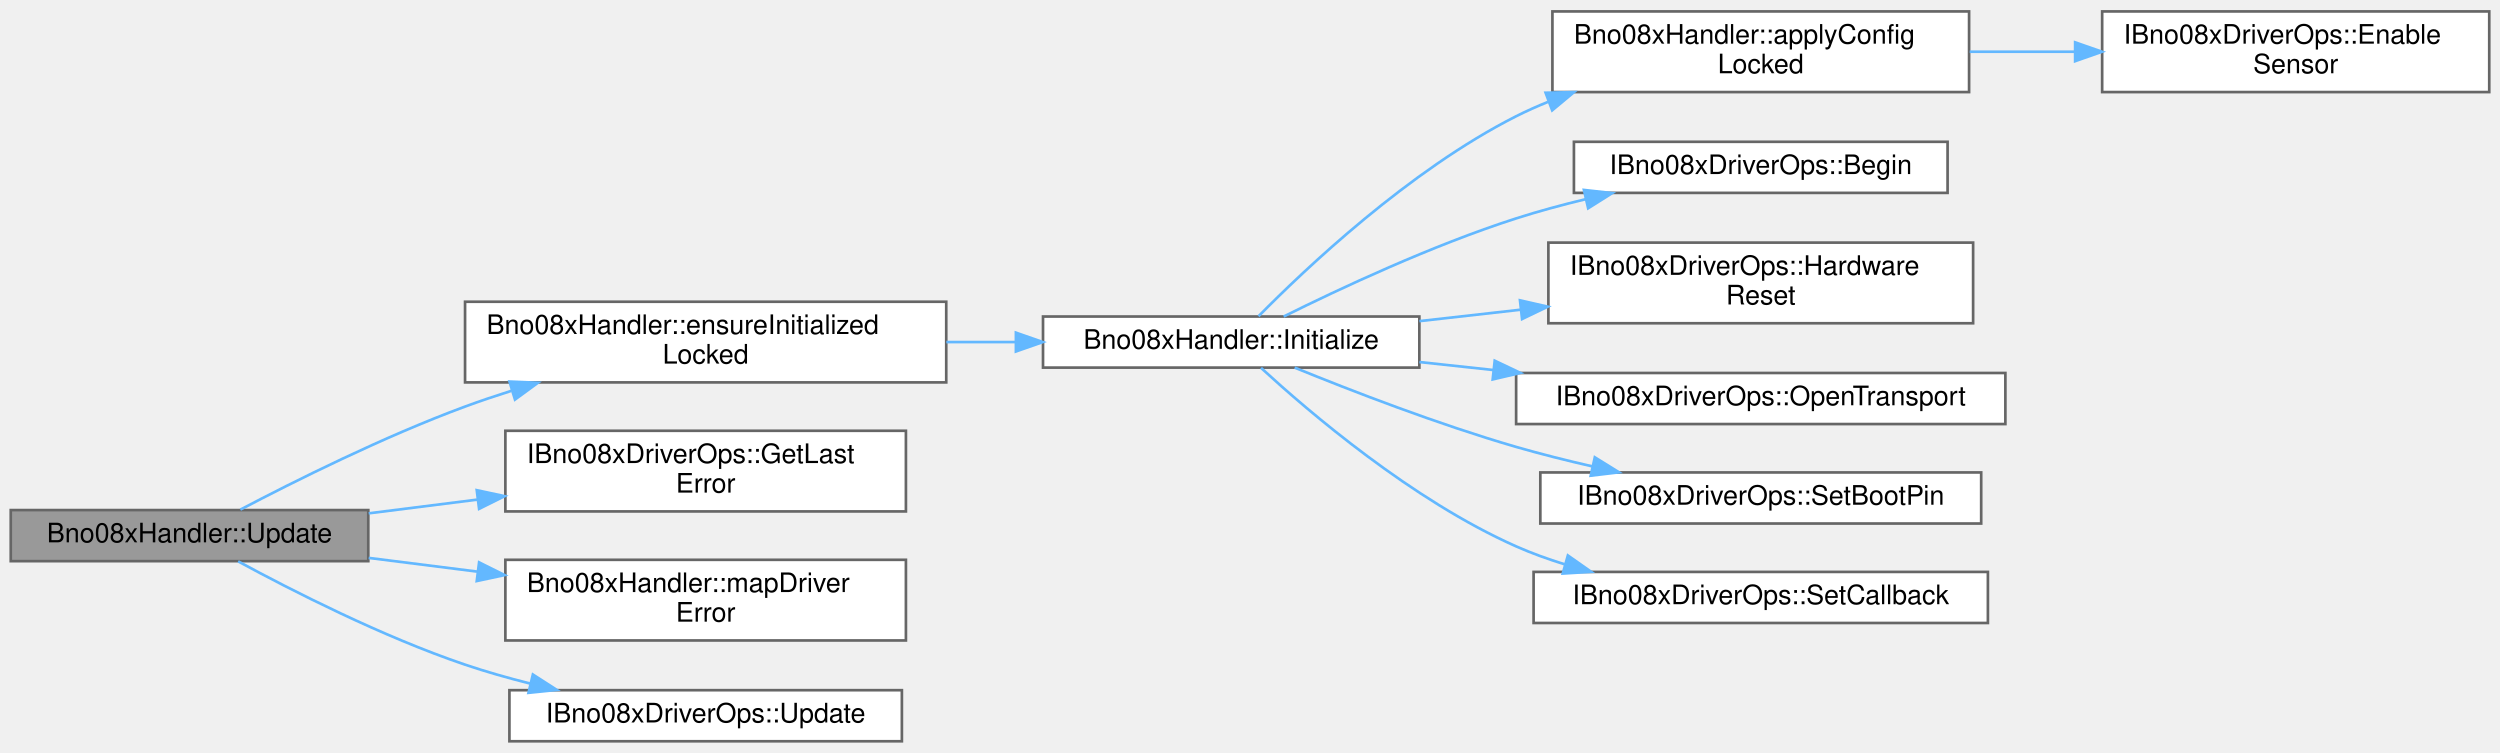
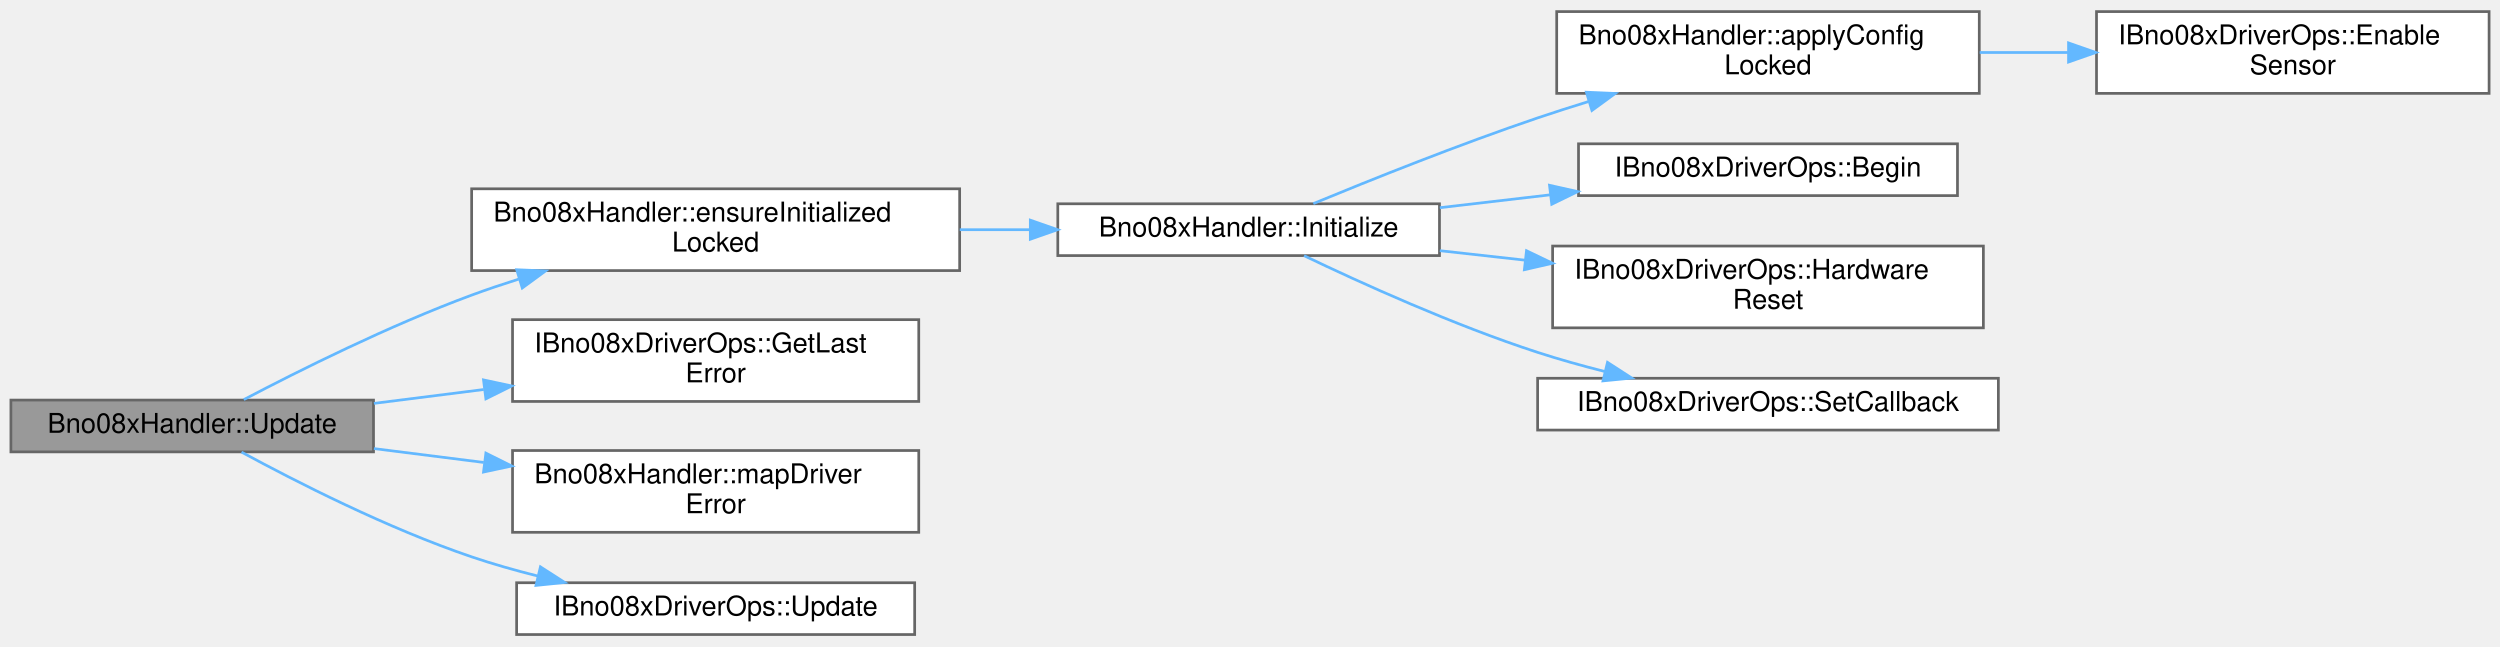
- <svg xmlns="http://www.w3.org/2000/svg" xmlns:xlink="http://www.w3.org/1999/xlink" width="930pt" height="280pt" viewBox="0.00 0.00 930.00 279.50">
-   <g id="graph0" class="graph" transform="scale(1 1) rotate(0) translate(4 275.5)">
+ <svg xmlns="http://www.w3.org/2000/svg" xmlns:xlink="http://www.w3.org/1999/xlink" width="917pt" height="237pt" viewBox="0.00 0.00 917.00 236.50">
+   <g id="graph0" class="graph" transform="scale(1 1) rotate(0) translate(4 232.5)">
    <g id="Node000001" class="node">
      <g id="a_Node000001">
        <a xlink:title="Update sensor - must be called regularly to pump the SH-2 service loop.">
          <polygon fill="#999999" stroke="#666666" points="133,-86 0,-86 0,-67 133,-67 133,-86" />
          <text text-anchor="middle" x="66.5" y="-74" font-family="Helvetica,sans-Serif" font-size="10.00">Bno08xHandler::Update</text>
        </a>
      </g>
    </g>
    <g id="Node000002" class="node">
      <g id="a_Node000002">
        <a xlink:href="classBno08xHandler.html#a0479abc034d5417ba7dc524468a5ce82" target="_top" xlink:title="Internal: ensure initialized (assumes mutex is held).">
          <polygon fill="white" stroke="#666666" points="348,-163.5 169,-163.5 169,-133.5 348,-133.5 348,-163.5" />
          <text text-anchor="start" x="177" y="-151.5" font-family="Helvetica,sans-Serif" font-size="10.00">Bno08xHandler::ensureInitialized</text>
          <text text-anchor="middle" x="258.5" y="-140.5" font-family="Helvetica,sans-Serif" font-size="10.00">Locked</text>
        </a>
      </g>
    </g>
    <g id="edge1_Node000001_Node000002" class="edge">
      <g id="a_edge1_Node000001_Node000002">
        <a xlink:title=" ">
          <path fill="none" stroke="#63b8ff" d="M85.42,-86.17C105.38,-96.65 138.82,-113.37 169,-124.5 174.55,-126.55 180.35,-128.5 186.22,-130.36" />
          <polygon fill="#63b8ff" stroke="#63b8ff" points="185.53,-133.81 196.12,-133.37 187.57,-127.11 185.53,-133.81" />
        </a>
      </g>
    </g>
-     <g id="Node000011" class="node">
-       <g id="a_Node000011">
+     <g id="Node000009" class="node">
+       <g id="a_Node000009">
        <a xlink:href="classIBno08xDriverOps.html#ade5ca399da28b49b2b9b1851cd189ede" target="_top" xlink:title=" ">
          <polygon fill="white" stroke="#666666" points="333,-115.5 184,-115.5 184,-85.5 333,-85.5 333,-115.5" />
          <text text-anchor="start" x="192" y="-103.5" font-family="Helvetica,sans-Serif" font-size="10.00">IBno08xDriverOps::GetLast</text>
          <text text-anchor="middle" x="258.5" y="-92.5" font-family="Helvetica,sans-Serif" font-size="10.00">Error</text>
        </a>
      </g>
    </g>
-     <g id="edge10_Node000001_Node000011" class="edge">
-       <g id="a_edge10_Node000001_Node000011">
+     <g id="edge8_Node000001_Node000009" class="edge">
+       <g id="a_edge8_Node000001_Node000009">
        <a xlink:title=" ">
          <path fill="none" stroke="#63b8ff" d="M133.15,-84.79C146.15,-86.43 159.95,-88.18 173.45,-89.88" />
          <polygon fill="#63b8ff" stroke="#63b8ff" points="173.35,-93.4 183.71,-91.18 174.22,-86.45 173.35,-93.4" />
        </a>
      </g>
    </g>
-     <g id="Node000012" class="node">
-       <g id="a_Node000012">
+     <g id="Node000010" class="node">
+       <g id="a_Node000010">
        <a xlink:href="classBno08xHandler.html#a6e91ad7cdb2e1bb9a57eb797cf7d8e96" target="_top" xlink:title="Internal: map SH-2 error code to Bno08xError.">
          <polygon fill="white" stroke="#666666" points="333,-67.5 184,-67.5 184,-37.5 333,-37.5 333,-67.5" />
          <text text-anchor="start" x="192" y="-55.5" font-family="Helvetica,sans-Serif" font-size="10.00">Bno08xHandler::mapDriver</text>
          <text text-anchor="middle" x="258.5" y="-44.5" font-family="Helvetica,sans-Serif" font-size="10.00">Error</text>
        </a>
      </g>
    </g>
-     <g id="edge11_Node000001_Node000012" class="edge">
-       <g id="a_edge11_Node000001_Node000012">
+     <g id="edge9_Node000001_Node000010" class="edge">
+       <g id="a_edge9_Node000001_Node000010">
        <a xlink:title=" ">
          <path fill="none" stroke="#63b8ff" d="M133.15,-68.21C146.15,-66.57 159.95,-64.82 173.45,-63.12" />
          <polygon fill="#63b8ff" stroke="#63b8ff" points="174.22,-66.55 183.71,-61.82 173.35,-59.6 174.22,-66.55" />
        </a>
      </g>
    </g>
-     <g id="Node000013" class="node">
-       <g id="a_Node000013">
+     <g id="Node000011" class="node">
+       <g id="a_Node000011">
        <a xlink:href="classIBno08xDriverOps.html#acf715744d1f45d38c44b6cbe6a2f56a4" target="_top" xlink:title=" ">
          <polygon fill="white" stroke="#666666" points="331.5,-19 185.5,-19 185.5,0 331.5,0 331.5,-19" />
          <text text-anchor="middle" x="258.5" y="-7" font-family="Helvetica,sans-Serif" font-size="10.00">IBno08xDriverOps::Update</text>
        </a>
      </g>
    </g>
-     <g id="edge12_Node000001_Node000013" class="edge">
-       <g id="a_edge12_Node000001_Node000013">
+     <g id="edge10_Node000001_Node000011" class="edge">
+       <g id="a_edge10_Node000001_Node000011">
        <a xlink:title=" ">
          <path fill="none" stroke="#63b8ff" d="M84.59,-66.92C104.37,-56.19 138.17,-38.94 169,-28.5 176.72,-25.88 184.95,-23.55 193.17,-21.48" />
          <polygon fill="#63b8ff" stroke="#63b8ff" points="194.23,-24.83 203.14,-19.1 192.6,-18.02 194.23,-24.83" />
        </a>
      </g>
    </g>
    <g id="Node000003" class="node">
      <g id="a_Node000003">
        <a xlink:href="classBno08xHandler.html#ac1a1ff0d56324dcc09d9b48ca2e132e6" target="_top" xlink:title="Initialize the BNO08x sensor.">
          <polygon fill="white" stroke="#666666" points="524,-158 384,-158 384,-139 524,-139 524,-158" />
          <text text-anchor="middle" x="454" y="-146" font-family="Helvetica,sans-Serif" font-size="10.00">Bno08xHandler::Initialize</text>
        </a>
      </g>
    </g>
    <g id="edge2_Node000002_Node000003" class="edge">
      <g id="a_edge2_Node000002_Node000003">
        <a xlink:title=" ">
          <path fill="none" stroke="#63b8ff" d="M348.04,-148.5C356.6,-148.5 365.25,-148.5 373.71,-148.5" />
          <polygon fill="#63b8ff" stroke="#63b8ff" points="373.92,-152 383.92,-148.5 373.92,-145 373.92,-152" />
        </a>
      </g>
    </g>
    <g id="Node000004" class="node">
      <g id="a_Node000004">
        <a xlink:href="classBno08xHandler.html#a5669d8d3146a450430e5644b8d297de5" target="_top" xlink:title="Internal: apply configured sensor enables (assumes mutex is held).">
-           <polygon fill="white" stroke="#666666" points="728.5,-271.5 573.5,-271.5 573.5,-241.5 728.5,-241.5 728.5,-271.5" />
-           <text text-anchor="start" x="581.5" y="-259.5" font-family="Helvetica,sans-Serif" font-size="10.00">Bno08xHandler::applyConfig</text>
-           <text text-anchor="middle" x="651" y="-248.5" font-family="Helvetica,sans-Serif" font-size="10.00">Locked</text>
+           <polygon fill="white" stroke="#666666" points="722,-228.5 567,-228.5 567,-198.5 722,-198.5 722,-228.5" />
+           <text text-anchor="start" x="575" y="-216.5" font-family="Helvetica,sans-Serif" font-size="10.00">Bno08xHandler::applyConfig</text>
+           <text text-anchor="middle" x="644.5" y="-205.5" font-family="Helvetica,sans-Serif" font-size="10.00">Locked</text>
        </a>
      </g>
    </g>
    <g id="edge3_Node000003_Node000004" class="edge">
      <g id="a_edge3_Node000003_Node000004">
        <a xlink:title=" ">
-           <path fill="none" stroke="#63b8ff" d="M464.17,-158.11C481.34,-175.53 520.2,-212.4 560,-232.5 563.82,-234.43 567.8,-236.21 571.89,-237.86" />
-           <polygon fill="#63b8ff" stroke="#63b8ff" points="570.96,-241.25 581.55,-241.48 573.41,-234.7 570.96,-241.25" />
+           <path fill="none" stroke="#63b8ff" d="M477.72,-158.07C498.83,-166.8 531.27,-179.78 560,-189.5 566,-191.53 572.28,-193.54 578.59,-195.48" />
+           <polygon fill="#63b8ff" stroke="#63b8ff" points="577.89,-198.93 588.48,-198.47 579.92,-192.23 577.89,-198.93" />
        </a>
      </g>
    </g>
    <g id="Node000006" class="node">
      <g id="a_Node000006">
        <a xlink:href="classIBno08xDriverOps.html#a0ca90c1a5664ab3eb83f691aff34faa0" target="_top" xlink:title=" ">
-           <polygon fill="white" stroke="#666666" points="720.5,-223 581.5,-223 581.5,-204 720.5,-204 720.5,-223" />
-           <text text-anchor="middle" x="651" y="-211" font-family="Helvetica,sans-Serif" font-size="10.00">IBno08xDriverOps::Begin</text>
+           <polygon fill="white" stroke="#666666" points="714,-180 575,-180 575,-161 714,-161 714,-180" />
+           <text text-anchor="middle" x="644.5" y="-168" font-family="Helvetica,sans-Serif" font-size="10.00">IBno08xDriverOps::Begin</text>
        </a>
      </g>
    </g>
    <g id="edge5_Node000003_Node000006" class="edge">
      <g id="a_edge5_Node000003_Node000006">
        <a xlink:title=" ">
-           <path fill="none" stroke="#63b8ff" d="M473.52,-158C494.15,-168.26 528.73,-184.47 560,-194.5 568.29,-197.16 577.12,-199.55 585.9,-201.66" />
-           <polygon fill="#63b8ff" stroke="#63b8ff" points="585.22,-205.09 595.75,-203.92 586.79,-198.27 585.22,-205.09" />
+           <path fill="none" stroke="#63b8ff" d="M524.12,-156.57C537.27,-158.1 551.12,-159.72 564.54,-161.28" />
+           <polygon fill="#63b8ff" stroke="#63b8ff" points="564.36,-164.79 574.7,-162.47 565.18,-157.83 564.36,-164.79" />
        </a>
      </g>
    </g>
    <g id="Node000007" class="node">
      <g id="a_Node000007">
        <a xlink:href="classIBno08xDriverOps.html#a66418ccb85cd8eb8eea327fa979a2b6a" target="_top" xlink:title=" ">
-           <polygon fill="white" stroke="#666666" points="730,-185.5 572,-185.5 572,-155.5 730,-155.5 730,-185.5" />
-           <text text-anchor="start" x="580" y="-173.5" font-family="Helvetica,sans-Serif" font-size="10.00">IBno08xDriverOps::Hardware</text>
-           <text text-anchor="middle" x="651" y="-162.5" font-family="Helvetica,sans-Serif" font-size="10.00">Reset</text>
+           <polygon fill="white" stroke="#666666" points="723.5,-142.5 565.5,-142.5 565.5,-112.5 723.5,-112.5 723.5,-142.5" />
+           <text text-anchor="start" x="573.5" y="-130.5" font-family="Helvetica,sans-Serif" font-size="10.00">IBno08xDriverOps::Hardware</text>
+           <text text-anchor="middle" x="644.5" y="-119.5" font-family="Helvetica,sans-Serif" font-size="10.00">Reset</text>
        </a>
      </g>
    </g>
    <g id="edge6_Node000003_Node000007" class="edge">
      <g id="a_edge6_Node000003_Node000007">
        <a xlink:title=" ">
-           <path fill="none" stroke="#63b8ff" d="M524.02,-156.29C536.21,-157.66 549.05,-159.11 561.69,-160.54" />
-           <polygon fill="#63b8ff" stroke="#63b8ff" points="561.43,-164.03 571.76,-161.67 562.21,-157.07 561.43,-164.03" />
+           <path fill="none" stroke="#63b8ff" d="M524.12,-140.8C534.31,-139.66 544.93,-138.48 555.44,-137.31" />
+           <polygon fill="#63b8ff" stroke="#63b8ff" points="555.92,-140.78 565.47,-136.19 555.14,-133.82 555.92,-140.78" />
        </a>
      </g>
    </g>
    <g id="Node000008" class="node">
      <g id="a_Node000008">
-         <a xlink:href="classIBno08xDriverOps.html#a1cfdc8fea4d31f36d9d8219b90beeae4" target="_top" xlink:title="Open the transport (bus + control GPIO setup) before reset or SH-2.">
-           <polygon fill="white" stroke="#666666" points="742,-137 560,-137 560,-118 742,-118 742,-137" />
-           <text text-anchor="middle" x="651" y="-125" font-family="Helvetica,sans-Serif" font-size="10.00">IBno08xDriverOps::OpenTransport</text>
+         <a xlink:href="classIBno08xDriverOps.html#a04816a487d80027e6d6fe435f651b265" target="_top" xlink:title=" ">
+           <polygon fill="white" stroke="#666666" points="729,-94 560,-94 560,-75 729,-75 729,-94" />
+           <text text-anchor="middle" x="644.5" y="-82" font-family="Helvetica,sans-Serif" font-size="10.00">IBno08xDriverOps::SetCallback</text>
        </a>
      </g>
    </g>
    <g id="edge7_Node000003_Node000008" class="edge">
      <g id="a_edge7_Node000003_Node000008">
        <a xlink:title=" ">
-           <path fill="none" stroke="#63b8ff" d="M524.02,-141.07C532.96,-140.1 542.24,-139.11 551.53,-138.1" />
-           <polygon fill="#63b8ff" stroke="#63b8ff" points="552.03,-141.57 561.6,-137.02 551.28,-134.61 552.03,-141.57" />
-         </a>
-       </g>
-     </g>
-     <g id="Node000009" class="node">
-       <g id="a_Node000009">
-         <a xlink:href="classIBno08xDriverOps.html#a35854a70ef94b79c9193d40459341864" target="_top" xlink:title=" ">
-           <polygon fill="white" stroke="#666666" points="733,-100 569,-100 569,-81 733,-81 733,-100" />
-           <text text-anchor="middle" x="651" y="-88" font-family="Helvetica,sans-Serif" font-size="10.00">IBno08xDriverOps::SetBootPin</text>
-         </a>
-       </g>
-     </g>
-     <g id="edge8_Node000003_Node000009" class="edge">
-       <g id="a_edge8_Node000003_Node000009">
-         <a xlink:title=" ">
-           <path fill="none" stroke="#63b8ff" d="M477.62,-138.99C498.66,-130.41 531.05,-117.88 560,-109.5 569.11,-106.86 578.83,-104.43 588.4,-102.24" />
-           <polygon fill="#63b8ff" stroke="#63b8ff" points="589.27,-105.63 598.27,-100.05 587.75,-98.8 589.27,-105.63" />
-         </a>
-       </g>
-     </g>
-     <g id="Node000010" class="node">
-       <g id="a_Node000010">
-         <a xlink:href="classIBno08xDriverOps.html#a04816a487d80027e6d6fe435f651b265" target="_top" xlink:title=" ">
-           <polygon fill="white" stroke="#666666" points="735.5,-63 566.5,-63 566.5,-44 735.5,-44 735.5,-63" />
-           <text text-anchor="middle" x="651" y="-51" font-family="Helvetica,sans-Serif" font-size="10.00">IBno08xDriverOps::SetCallback</text>
-         </a>
-       </g>
-     </g>
-     <g id="edge9_Node000003_Node000010" class="edge">
-       <g id="a_edge9_Node000003_Node000010">
-         <a xlink:title=" ">
-           <path fill="none" stroke="#63b8ff" d="M465.1,-138.89C482.83,-122.6 521.32,-89.65 560,-72.5 565.75,-69.95 571.86,-67.74 578.08,-65.82" />
-           <polygon fill="#63b8ff" stroke="#63b8ff" points="579.25,-69.12 587.92,-63.03 577.34,-62.39 579.25,-69.12" />
+           <path fill="none" stroke="#63b8ff" d="M474.33,-138.96C495.09,-129.01 529.26,-113.49 560,-103.5 567.93,-100.92 576.39,-98.56 584.76,-96.45" />
+           <polygon fill="#63b8ff" stroke="#63b8ff" points="585.63,-99.84 594.53,-94.08 583.98,-93.04 585.63,-99.84" />
        </a>
      </g>
    </g>
    <g id="Node000005" class="node">
      <g id="a_Node000005">
        <a xlink:href="classIBno08xDriverOps.html#a1da5bdfd4c8d7fbd42475ae7ee37fb98" target="_top" xlink:title=" ">
-           <polygon fill="white" stroke="#666666" points="922,-271.5 778,-271.5 778,-241.5 922,-241.5 922,-271.5" />
-           <text text-anchor="start" x="786" y="-259.5" font-family="Helvetica,sans-Serif" font-size="10.00">IBno08xDriverOps::Enable</text>
-           <text text-anchor="middle" x="850" y="-248.5" font-family="Helvetica,sans-Serif" font-size="10.00">Sensor</text>
+           <polygon fill="white" stroke="#666666" points="909,-228.5 765,-228.5 765,-198.5 909,-198.5 909,-228.5" />
+           <text text-anchor="start" x="773" y="-216.5" font-family="Helvetica,sans-Serif" font-size="10.00">IBno08xDriverOps::Enable</text>
+           <text text-anchor="middle" x="837" y="-205.5" font-family="Helvetica,sans-Serif" font-size="10.00">Sensor</text>
        </a>
      </g>
    </g>
    <g id="edge4_Node000004_Node000005" class="edge">
      <g id="a_edge4_Node000004_Node000005">
        <a xlink:title=" ">
-           <path fill="none" stroke="#63b8ff" d="M728.73,-256.5C741.52,-256.5 754.82,-256.5 767.71,-256.5" />
-           <polygon fill="#63b8ff" stroke="#63b8ff" points="767.95,-260 777.95,-256.5 767.95,-253 767.95,-260" />
+           <path fill="none" stroke="#63b8ff" d="M722.16,-213.5C732.82,-213.5 743.79,-213.5 754.53,-213.5" />
+           <polygon fill="#63b8ff" stroke="#63b8ff" points="754.74,-217 764.74,-213.5 754.74,-210 754.74,-217" />
        </a>
      </g>
    </g>
  </g>
</svg>
